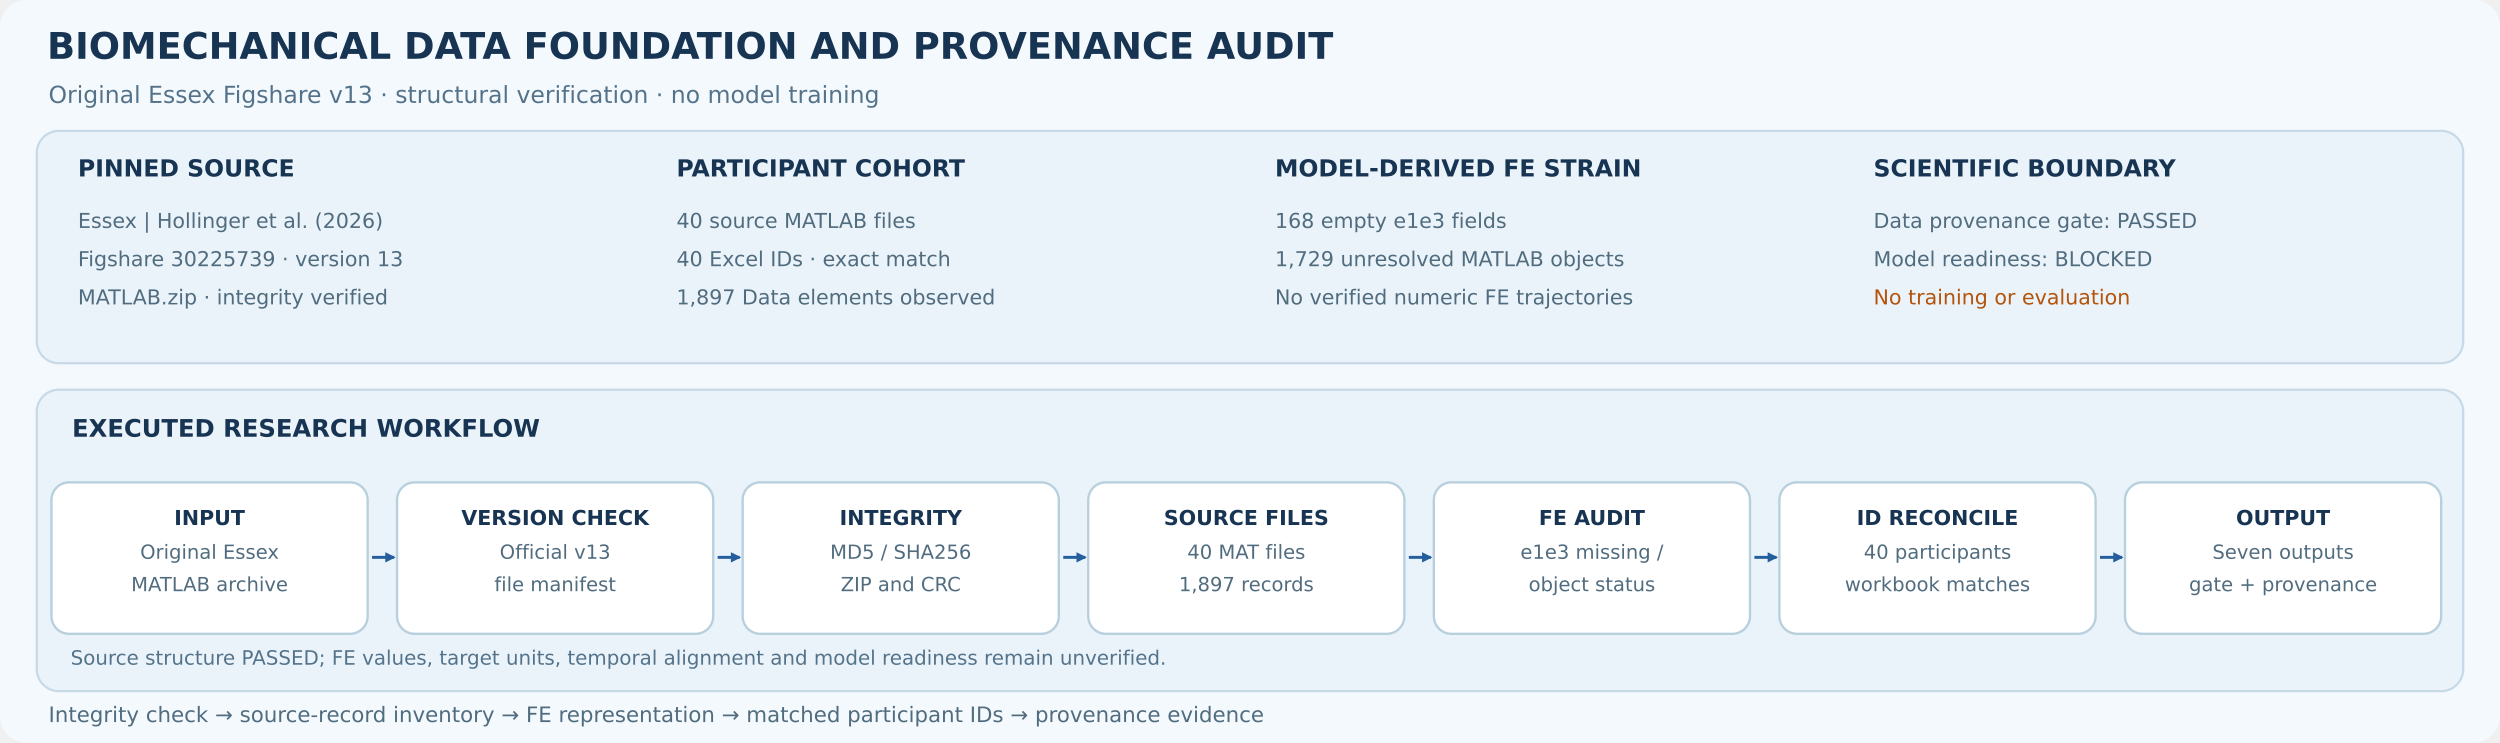
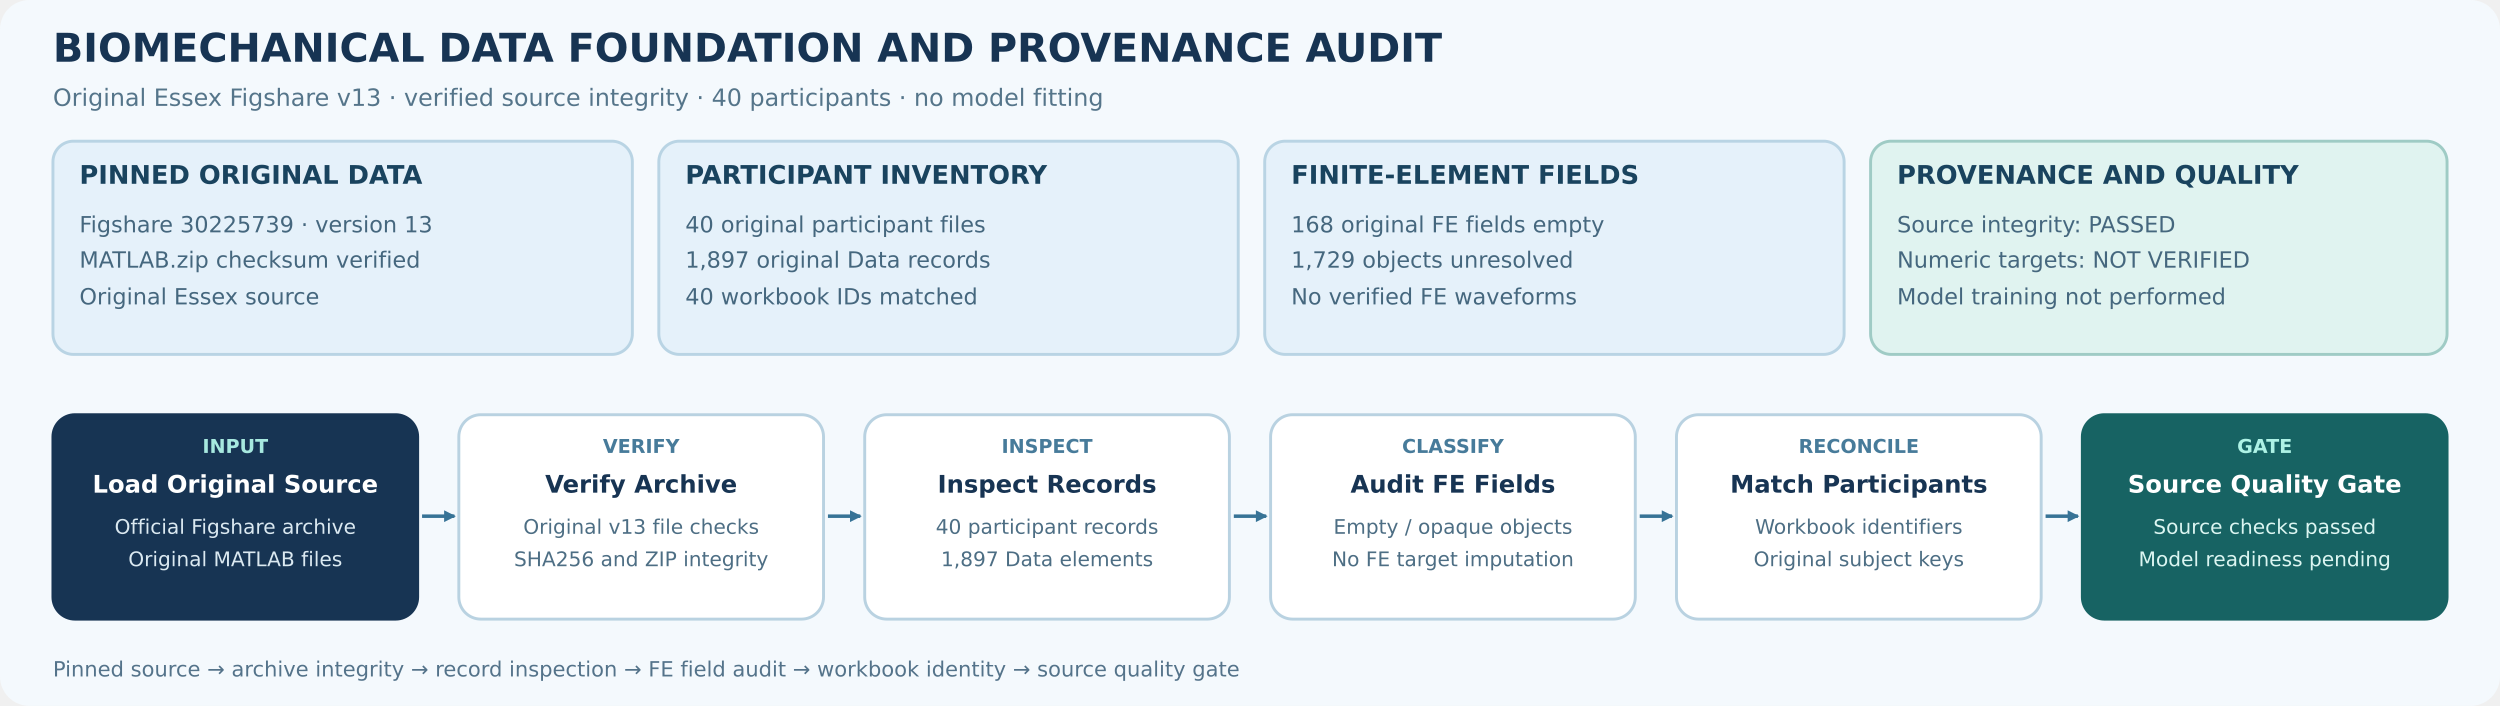
- <svg xmlns="http://www.w3.org/2000/svg" width="1700" height="505" viewBox="0 0 1700 505" role="img" aria-labelledby="title desc">
+ <svg xmlns="http://www.w3.org/2000/svg" width="1700" height="480" viewBox="0 0 1700 480" role="img" aria-labelledby="title desc">
  <defs>
-     <marker id="arrow" markerUnits="userSpaceOnUse" markerWidth="7" markerHeight="7" refX="6" refY="3.5" orient="auto">
-       <path d="M0 0 L7 3.5 L0 7 Z" fill="#245E9D" />
+     <marker id="final-arrow" markerUnits="userSpaceOnUse" markerWidth="8" markerHeight="8" refX="7" refY="4" orient="auto">
+       <path d="M0 0 L8 4 L0 8 Z" fill="#377396" />
    </marker>
  </defs>
-   <rect width="1700" height="505" rx="18" fill="#F4F9FD" />
+   <rect width="1700" height="480" rx="20" fill="#F4F9FD" />
  <g font-family="DejaVu Sans, Arial, sans-serif">
-     <text x="32" y="40" font-size="25" font-weight="700" fill="#173453">BIOMECHANICAL DATA FOUNDATION AND PROVENANCE AUDIT</text>
-     <text x="33" y="70" font-size="16" fill="#54738A">Original Essex Figshare v13 · structural verification · no model training</text>
-     <rect x="25" y="89" width="1650" height="158" rx="15" fill="#EAF3FA" stroke="#C7D9E6" stroke-width="1.5" />
-     <g aria-label="PINNED SOURCE">
-       <text x="53" y="120" font-size="16" font-weight="700" fill="#173453">PINNED SOURCE</text>
-       <text x="53" y="155" font-size="14" fill="#506C7E">Essex | Hollinger et al. (2026)</text>
-       <text x="53" y="181" font-size="14" fill="#506C7E">Figshare 30225739 · version 13</text>
-       <text x="53" y="207" font-size="14" fill="#506C7E">MATLAB.zip · integrity verified</text>
+     <text x="36" y="42" font-size="27" font-weight="700" fill="#173453">BIOMECHANICAL DATA FOUNDATION AND PROVENANCE AUDIT</text>
+     <text x="36" y="72" font-size="16.2" fill="#55758A">Original Essex Figshare v13 · verified source integrity · 40 participants · no model fitting</text>
+     <g aria-label="Recorded evidence source groups">
+       <rect x="36" y="96" width="394" height="145" rx="14" fill="#E5F1FA" stroke="#B9D4E4" stroke-width="2" />
+       <rect x="448" y="96" width="394" height="145" rx="14" fill="#E5F1FA" stroke="#B9D4E4" stroke-width="2" />
+       <rect x="860" y="96" width="394" height="145" rx="14" fill="#E5F1FA" stroke="#B9D4E4" stroke-width="2" />
+       <rect x="1272" y="96" width="392" height="145" rx="14" fill="#E0F3F0" stroke="#9FCBC5" stroke-width="2" />
+       <g font-size="17.5" font-weight="700" fill="#19435E">
+         <text x="54" y="125">PINNED ORIGINAL DATA</text>
+         <text x="466" y="125">PARTICIPANT INVENTORY</text>
+         <text x="878" y="125">FINITE-ELEMENT FIELDS</text>
+         <text x="1290" y="125">PROVENANCE AND QUALITY</text>
+       </g>
+       <g font-size="15.2" fill="#45677E">
+         <text x="54" y="158">Figshare 30225739 · version 13</text>
+         <text x="54" y="182">MATLAB.zip checksum verified</text>
+         <text x="54" y="207">Original Essex source</text>
+         <text x="466" y="158">40 original participant files</text>
+         <text x="466" y="182">1,897 original Data records</text>
+         <text x="466" y="207">40 workbook IDs matched</text>
+         <text x="878" y="158">168 original FE fields empty</text>
+         <text x="878" y="182">1,729 objects unresolved</text>
+         <text x="878" y="207">No verified FE waveforms</text>
+         <text x="1290" y="158">Source integrity: PASSED</text>
+         <text x="1290" y="182">Numeric targets: NOT VERIFIED</text>
+         <text x="1290" y="207">Model training not performed</text>
+       </g>
    </g>
-     <g aria-label="PARTICIPANT COHORT">
-       <text x="460" y="120" font-size="16" font-weight="700" fill="#173453">PARTICIPANT COHORT</text>
-       <text x="460" y="155" font-size="14" fill="#506C7E">40 source MATLAB files</text>
-       <text x="460" y="181" font-size="14" fill="#506C7E">40 Excel IDs · exact match</text>
-       <text x="460" y="207" font-size="14" fill="#506C7E">1,897 Data elements observed</text>
+     <g aria-label="Final notebook execution workflow">
+       <g stroke-width="2">
+         <rect x="36" y="282" width="248" height="139" rx="15" fill="#173453" stroke="#173453" />
+         <rect x="312" y="282" width="248" height="139" rx="15" fill="#FFFFFF" stroke="#B9D2E1" />
+         <rect x="588" y="282" width="248" height="139" rx="15" fill="#FFFFFF" stroke="#B9D2E1" />
+         <rect x="864" y="282" width="248" height="139" rx="15" fill="#FFFFFF" stroke="#B9D2E1" />
+         <rect x="1140" y="282" width="248" height="139" rx="15" fill="#FFFFFF" stroke="#B9D2E1" />
+         <rect x="1416" y="282" width="248" height="139" rx="15" fill="#176363" stroke="#176363" />
+       </g>
+       <g fill="none" stroke="#377396" stroke-width="2.4" marker-end="url(#final-arrow)">
+         <path d="M287 351 H309" />
+         <path d="M563 351 H585" />
+         <path d="M839 351 H861" />
+         <path d="M1115 351 H1137" />
+         <path d="M1391 351 H1413" />
+       </g>
+       <g font-size="13" font-weight="700" text-anchor="middle">
+         <text x="160" y="308" fill="#A7E9DF">INPUT</text>
+         <text x="436" y="308" fill="#477B9A">VERIFY</text>
+         <text x="712" y="308" fill="#477B9A">INSPECT</text>
+         <text x="988" y="308" fill="#477B9A">CLASSIFY</text>
+         <text x="1264" y="308" fill="#477B9A">RECONCILE</text>
+         <text x="1540" y="308" fill="#AEF2E5">GATE</text>
+       </g>
+       <g font-size="16.5" font-weight="700" text-anchor="middle">
+         <text x="160" y="335" fill="#FFFFFF">Load Original Source</text>
+         <text x="436" y="335" fill="#173453">Verify Archive</text>
+         <text x="712" y="335" fill="#173453">Inspect Records</text>
+         <text x="988" y="335" fill="#173453">Audit FE Fields</text>
+         <text x="1264" y="335" fill="#173453">Match Participants</text>
+         <text x="1540" y="335" fill="#FFFFFF">Source Quality Gate</text>
+       </g>
+       <g font-size="13.7" text-anchor="middle">
+         <text x="160" y="363" fill="#DBE9F1">Official Figshare archive</text>
+         <text x="160" y="385" fill="#DBE9F1">Original MATLAB files</text>
+         <text x="436" y="363" fill="#4D6E84">Original v13 file checks</text>
+         <text x="436" y="385" fill="#4D6E84">SHA256 and ZIP integrity</text>
+         <text x="712" y="363" fill="#4D6E84">40 participant records</text>
+         <text x="712" y="385" fill="#4D6E84">1,897 Data elements</text>
+         <text x="988" y="363" fill="#4D6E84">Empty / opaque objects</text>
+         <text x="988" y="385" fill="#4D6E84">No FE target imputation</text>
+         <text x="1264" y="363" fill="#4D6E84">Workbook identifiers</text>
+         <text x="1264" y="385" fill="#4D6E84">Original subject keys</text>
+         <text x="1540" y="363" fill="#DBF5F1">Source checks passed</text>
+         <text x="1540" y="385" fill="#DBF5F1">Model readiness pending</text>
+       </g>
    </g>
-     <g aria-label="MODEL-DERIVED FE STRAIN">
-       <text x="867" y="120" font-size="16" font-weight="700" fill="#173453">MODEL-DERIVED FE STRAIN</text>
-       <text x="867" y="155" font-size="14" fill="#506C7E">168 empty e1e3 fields</text>
-       <text x="867" y="181" font-size="14" fill="#506C7E">1,729 unresolved MATLAB objects</text>
-       <text x="867" y="207" font-size="14" fill="#506C7E">No verified numeric FE trajectories</text>
-     </g>
-     <g aria-label="SCIENTIFIC BOUNDARY">
-       <text x="1274" y="120" font-size="16" font-weight="700" fill="#173453">SCIENTIFIC BOUNDARY</text>
-       <text x="1274" y="155" font-size="14" fill="#506C7E">Data provenance gate: PASSED</text>
-       <text x="1274" y="181" font-size="14" fill="#506C7E">Model readiness: BLOCKED</text>
-       <text x="1274" y="207" font-size="14" fill="#B45309">No training or evaluation</text>
-     </g>
-     <rect x="25" y="265" width="1650" height="205" rx="15" fill="#EAF3FA" stroke="#C7D9E6" stroke-width="1.5" />
-     <text x="49" y="297" font-size="16.5" font-weight="700" fill="#173453">EXECUTED RESEARCH WORKFLOW</text>
-     <g aria-label="INPUT">
-       <rect x="35" y="328" width="215" height="103" rx="12" fill="#FFFFFF" stroke="#B8CFDE" stroke-width="1.6" />
-       <text x="142.5" y="357" text-anchor="middle" font-size="14" font-weight="700" fill="#173453">INPUT</text>
-       <text x="142.5" y="380" text-anchor="middle" font-size="13.3" fill="#506C7E">Original Essex</text>
-       <text x="142.5" y="402" text-anchor="middle" font-size="13.3" fill="#506C7E">MATLAB archive</text>
-     </g>
-     <path d="M253 379 H268" stroke="#245E9D" stroke-width="2" marker-end="url(#arrow)" />
-     <g aria-label="VERSION CHECK">
-       <rect x="270" y="328" width="215" height="103" rx="12" fill="#FFFFFF" stroke="#B8CFDE" stroke-width="1.6" />
-       <text x="377.5" y="357" text-anchor="middle" font-size="14" font-weight="700" fill="#173453">VERSION CHECK</text>
-       <text x="377.5" y="380" text-anchor="middle" font-size="13.3" fill="#506C7E">Official v13</text>
-       <text x="377.5" y="402" text-anchor="middle" font-size="13.3" fill="#506C7E">file manifest</text>
-     </g>
-     <path d="M488 379 H503" stroke="#245E9D" stroke-width="2" marker-end="url(#arrow)" />
-     <g aria-label="INTEGRITY">
-       <rect x="505" y="328" width="215" height="103" rx="12" fill="#FFFFFF" stroke="#B8CFDE" stroke-width="1.6" />
-       <text x="612.5" y="357" text-anchor="middle" font-size="14" font-weight="700" fill="#173453">INTEGRITY</text>
-       <text x="612.5" y="380" text-anchor="middle" font-size="13.3" fill="#506C7E">MD5 / SHA256</text>
-       <text x="612.5" y="402" text-anchor="middle" font-size="13.3" fill="#506C7E">ZIP and CRC</text>
-     </g>
-     <path d="M723 379 H738" stroke="#245E9D" stroke-width="2" marker-end="url(#arrow)" />
-     <g aria-label="SOURCE FILES">
-       <rect x="740" y="328" width="215" height="103" rx="12" fill="#FFFFFF" stroke="#B8CFDE" stroke-width="1.6" />
-       <text x="847.5" y="357" text-anchor="middle" font-size="14" font-weight="700" fill="#173453">SOURCE FILES</text>
-       <text x="847.5" y="380" text-anchor="middle" font-size="13.3" fill="#506C7E">40 MAT files</text>
-       <text x="847.5" y="402" text-anchor="middle" font-size="13.3" fill="#506C7E">1,897 records</text>
-     </g>
-     <path d="M958 379 H973" stroke="#245E9D" stroke-width="2" marker-end="url(#arrow)" />
-     <g aria-label="FE AUDIT">
-       <rect x="975" y="328" width="215" height="103" rx="12" fill="#FFFFFF" stroke="#B8CFDE" stroke-width="1.6" />
-       <text x="1082.5" y="357" text-anchor="middle" font-size="14" font-weight="700" fill="#173453">FE AUDIT</text>
-       <text x="1082.5" y="380" text-anchor="middle" font-size="13.3" fill="#506C7E">e1e3 missing /</text>
-       <text x="1082.5" y="402" text-anchor="middle" font-size="13.3" fill="#506C7E">object status</text>
-     </g>
-     <path d="M1193 379 H1208" stroke="#245E9D" stroke-width="2" marker-end="url(#arrow)" />
-     <g aria-label="ID RECONCILE">
-       <rect x="1210" y="328" width="215" height="103" rx="12" fill="#FFFFFF" stroke="#B8CFDE" stroke-width="1.6" />
-       <text x="1317.5" y="357" text-anchor="middle" font-size="14" font-weight="700" fill="#173453">ID RECONCILE</text>
-       <text x="1317.5" y="380" text-anchor="middle" font-size="13.3" fill="#506C7E">40 participants</text>
-       <text x="1317.5" y="402" text-anchor="middle" font-size="13.3" fill="#506C7E">workbook matches</text>
-     </g>
-     <path d="M1428 379 H1443" stroke="#245E9D" stroke-width="2" marker-end="url(#arrow)" />
-     <g aria-label="OUTPUT">
-       <rect x="1445" y="328" width="215" height="103" rx="12" fill="#FFFFFF" stroke="#B8CFDE" stroke-width="1.6" />
-       <text x="1552.5" y="357" text-anchor="middle" font-size="14" font-weight="700" fill="#173453">OUTPUT</text>
-       <text x="1552.5" y="380" text-anchor="middle" font-size="13.3" fill="#506C7E">Seven outputs</text>
-       <text x="1552.5" y="402" text-anchor="middle" font-size="13.3" fill="#506C7E">gate + provenance</text>
-     </g>
-     <text x="48" y="452" font-size="13.5" fill="#54738A">Source structure PASSED; FE values, target units, temporal alignment and model readiness remain unverified.</text>
-     <text x="33" y="491" font-size="14.5" fill="#506C7E">Integrity check → source-record inventory → FE representation → matched participant IDs → provenance evidence</text>
+     <text x="36" y="460" font-size="14.3" fill="#54738A">Pinned source → archive integrity → record inspection → FE field audit → workbook identity → source quality gate</text>
  </g>
</svg>
